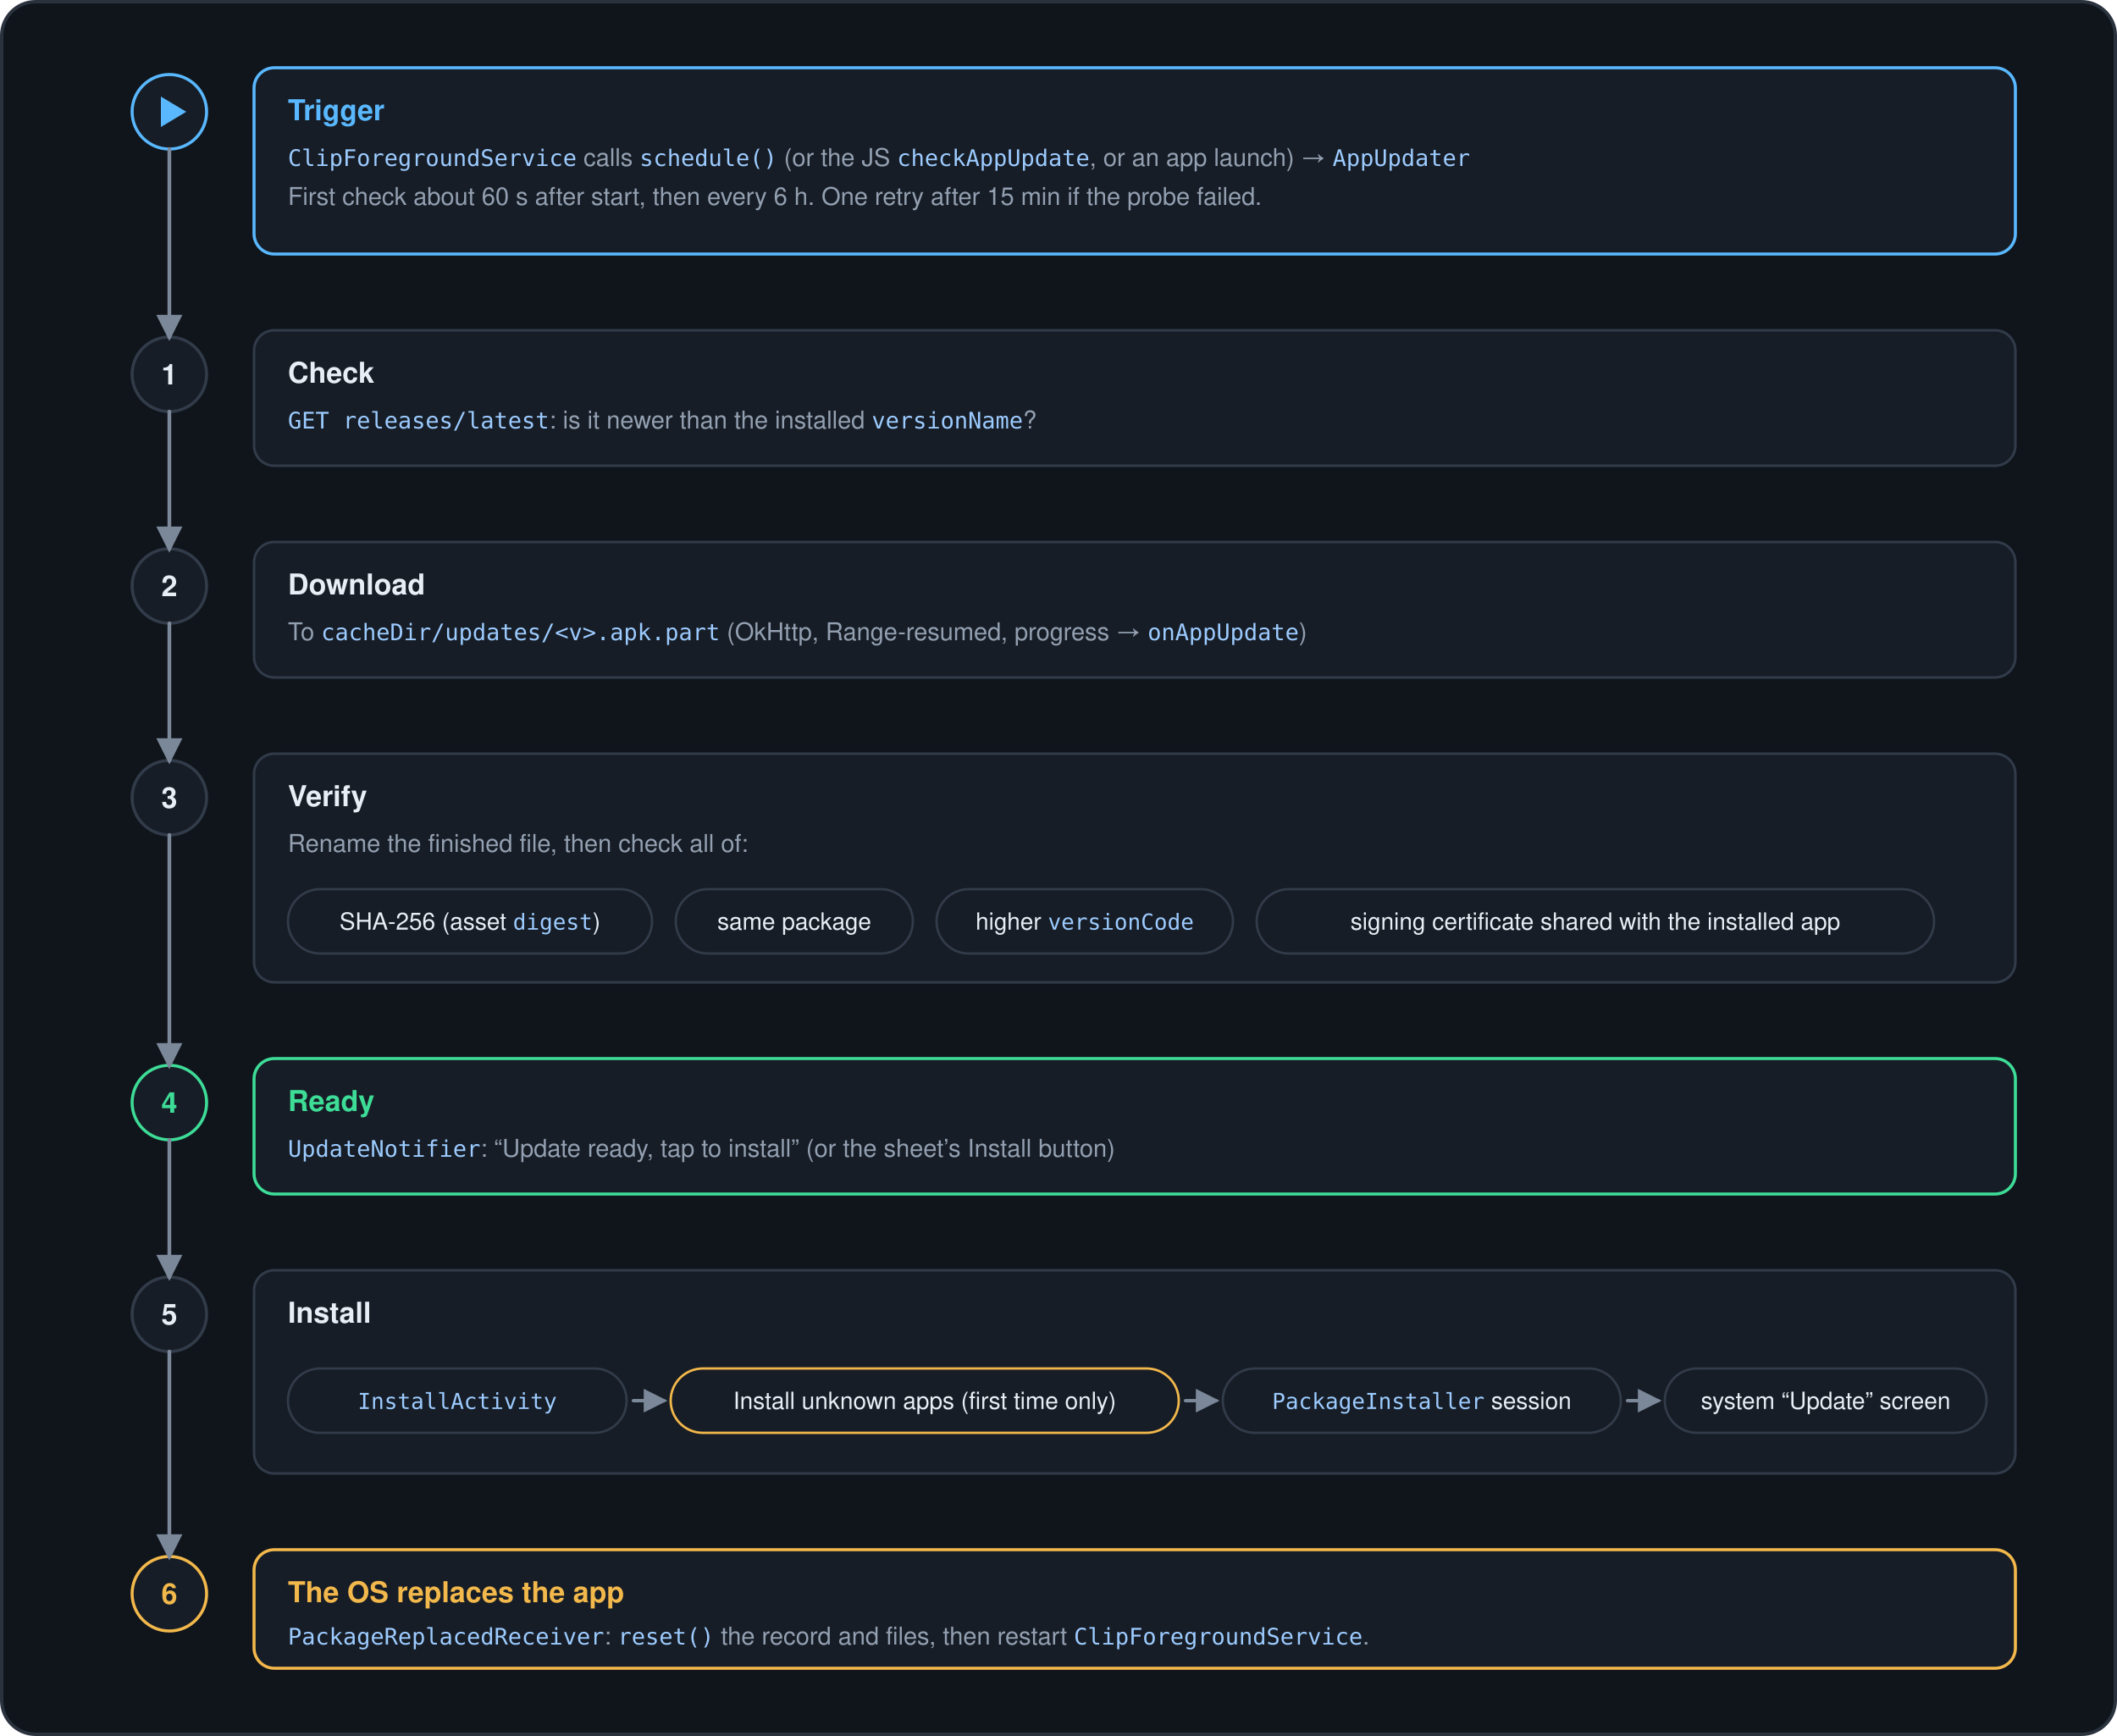
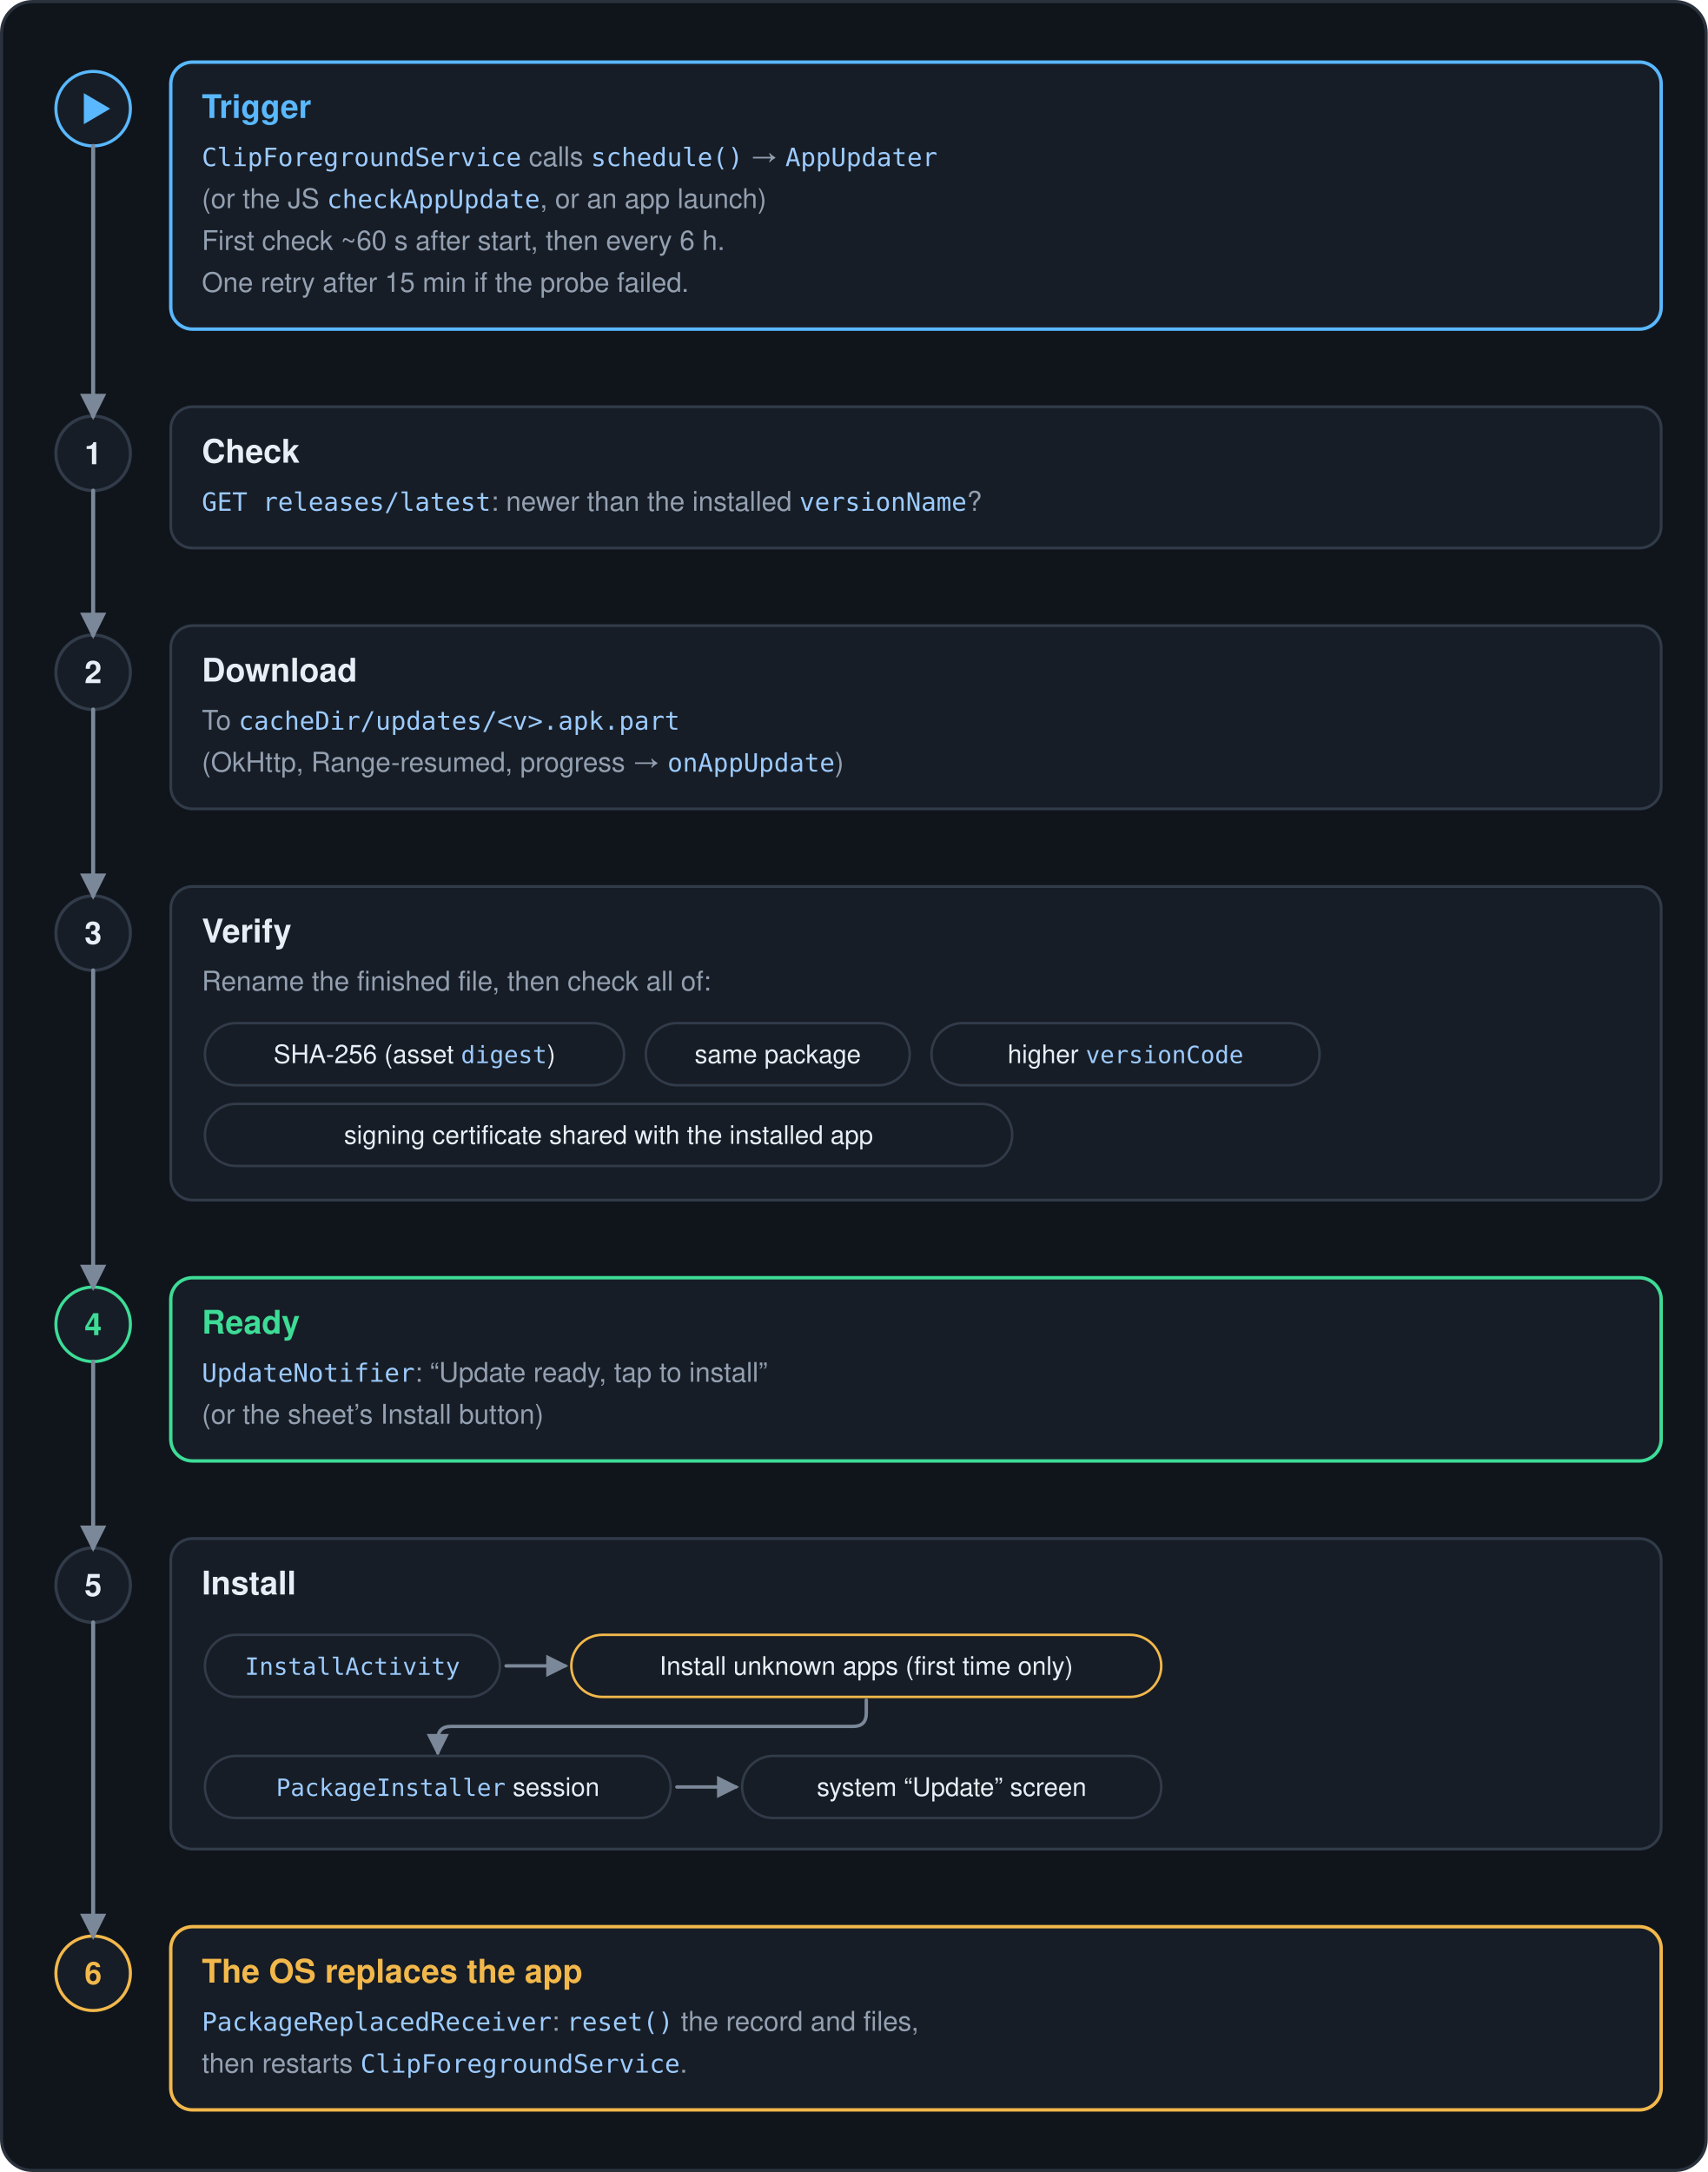
- <svg xmlns="http://www.w3.org/2000/svg" width="1250" height="1025" viewBox="0 0 1250 1025">
+ <svg xmlns="http://www.w3.org/2000/svg" width="1100" height="1399" viewBox="0 0 1100 1399">
  <defs>
-     <marker id="m0" viewBox="0 0 10 10" refX="8.5" refY="5" markerWidth="7" markerHeight="7" orient="auto-start-reverse">
+     <marker id="m0" viewBox="0 0 10 10" refX="8.5" refY="5" markerWidth="6.5" markerHeight="6.5" orient="auto-start-reverse">
      <path d="M0 0L10 5L0 10z" fill="#7B8899" />
    </marker>
  </defs>
-   <rect x="1" y="1" width="1248" height="1023" rx="20" fill="#10151C" stroke="#2A323D" stroke-width="2" />
-   <circle cx="100" cy="66" r="22" fill="#171D26" stroke="#59B8FF" stroke-width="1.8" />
-   <path d="M95 57 L110 66 L95 75 Z" fill="#59B8FF" />
-   <circle cx="100" cy="221" r="22" fill="#171D26" stroke="#313B49" stroke-width="1.8" />
-   <text x="100" y="227" font-family="-apple-system, 'SF Pro Text', 'Helvetica Neue', Helvetica, Arial, sans-serif" font-size="17" font-weight="700" fill="#E8EEF5" text-anchor="middle">1</text>
-   <circle cx="100" cy="346" r="22" fill="#171D26" stroke="#313B49" stroke-width="1.8" />
-   <text x="100" y="352" font-family="-apple-system, 'SF Pro Text', 'Helvetica Neue', Helvetica, Arial, sans-serif" font-size="17" font-weight="700" fill="#E8EEF5" text-anchor="middle">2</text>
-   <circle cx="100" cy="471" r="22" fill="#171D26" stroke="#313B49" stroke-width="1.8" />
-   <text x="100" y="477" font-family="-apple-system, 'SF Pro Text', 'Helvetica Neue', Helvetica, Arial, sans-serif" font-size="17" font-weight="700" fill="#E8EEF5" text-anchor="middle">3</text>
-   <circle cx="100" cy="651" r="22" fill="#171D26" stroke="#3DDC97" stroke-width="1.8" />
-   <text x="100" y="657" font-family="-apple-system, 'SF Pro Text', 'Helvetica Neue', Helvetica, Arial, sans-serif" font-size="17" font-weight="700" fill="#3DDC97" text-anchor="middle">4</text>
-   <circle cx="100" cy="776" r="22" fill="#171D26" stroke="#313B49" stroke-width="1.8" />
-   <text x="100" y="782" font-family="-apple-system, 'SF Pro Text', 'Helvetica Neue', Helvetica, Arial, sans-serif" font-size="17" font-weight="700" fill="#E8EEF5" text-anchor="middle">5</text>
-   <circle cx="100" cy="941" r="22" fill="#171D26" stroke="#F2B84B" stroke-width="1.8" />
-   <text x="100" y="947" font-family="-apple-system, 'SF Pro Text', 'Helvetica Neue', Helvetica, Arial, sans-serif" font-size="17" font-weight="700" fill="#F2B84B" text-anchor="middle">6</text>
-   <path d="M100 88 L100 199" fill="none" stroke="#7B8899" stroke-width="2.2" stroke-linecap="round" marker-end="url(#m0)" />
-   <path d="M100 243 L100 324" fill="none" stroke="#7B8899" stroke-width="2.2" stroke-linecap="round" marker-end="url(#m0)" />
-   <path d="M100 368 L100 449" fill="none" stroke="#7B8899" stroke-width="2.2" stroke-linecap="round" marker-end="url(#m0)" />
-   <path d="M100 493 L100 629" fill="none" stroke="#7B8899" stroke-width="2.2" stroke-linecap="round" marker-end="url(#m0)" />
-   <path d="M100 673 L100 754" fill="none" stroke="#7B8899" stroke-width="2.2" stroke-linecap="round" marker-end="url(#m0)" />
-   <path d="M100 798 L100 919" fill="none" stroke="#7B8899" stroke-width="2.2" stroke-linecap="round" marker-end="url(#m0)" />
-   <rect x="150" y="40" width="1040" height="110" rx="12" fill="#171D26" stroke="#59B8FF" stroke-width="1.8" />
-   <text x="170" y="71" font-family="-apple-system, 'SF Pro Text', 'Helvetica Neue', Helvetica, Arial, sans-serif" font-size="17" font-weight="650" fill="#59B8FF" text-anchor="start">Trigger</text>
-   <text x="170" y="98" font-family="-apple-system, 'SF Pro Text', 'Helvetica Neue', Helvetica, Arial, sans-serif" font-size="14.5" font-weight="400" fill="#93A0B1" text-anchor="start">
-     <tspan font-family="ui-monospace, 'SF Mono', Menlo, Consolas, monospace" font-size="0.93em" fill="#9CCBFF">ClipForegroundService</tspan> calls <tspan font-family="ui-monospace, 'SF Mono', Menlo, Consolas, monospace" font-size="0.93em" fill="#9CCBFF">schedule()</tspan> (or the JS <tspan font-family="ui-monospace, 'SF Mono', Menlo, Consolas, monospace" font-size="0.93em" fill="#9CCBFF">checkAppUpdate</tspan>, or an app launch) → <tspan font-family="ui-monospace, 'SF Mono', Menlo, Consolas, monospace" font-size="0.93em" fill="#9CCBFF">AppUpdater</tspan>
+   <rect x="1" y="1" width="1098" height="1397" rx="20" fill="#10151C" stroke="#2A323D" stroke-width="2" />
+   <circle cx="60" cy="70" r="24" fill="#171D26" stroke="#59B8FF" stroke-width="2" />
+   <path d="M54 60 L71 70 L54 80 Z" fill="#59B8FF" />
+   <circle cx="60" cy="292" r="24" fill="#171D26" stroke="#313B49" stroke-width="2" />
+   <text x="60" y="299" font-family="-apple-system, 'SF Pro Text', 'Helvetica Neue', Helvetica, Arial, sans-serif" font-size="20" font-weight="700" fill="#E8EEF5" text-anchor="middle">1</text>
+   <circle cx="60" cy="433" r="24" fill="#171D26" stroke="#313B49" stroke-width="2" />
+   <text x="60" y="440" font-family="-apple-system, 'SF Pro Text', 'Helvetica Neue', Helvetica, Arial, sans-serif" font-size="20" font-weight="700" fill="#E8EEF5" text-anchor="middle">2</text>
+   <circle cx="60" cy="601" r="24" fill="#171D26" stroke="#313B49" stroke-width="2" />
+   <text x="60" y="608" font-family="-apple-system, 'SF Pro Text', 'Helvetica Neue', Helvetica, Arial, sans-serif" font-size="20" font-weight="700" fill="#E8EEF5" text-anchor="middle">3</text>
+   <circle cx="60" cy="853" r="24" fill="#171D26" stroke="#3DDC97" stroke-width="2" />
+   <text x="60" y="860" font-family="-apple-system, 'SF Pro Text', 'Helvetica Neue', Helvetica, Arial, sans-serif" font-size="20" font-weight="700" fill="#3DDC97" text-anchor="middle">4</text>
+   <circle cx="60" cy="1021" r="24" fill="#171D26" stroke="#313B49" stroke-width="2" />
+   <text x="60" y="1028" font-family="-apple-system, 'SF Pro Text', 'Helvetica Neue', Helvetica, Arial, sans-serif" font-size="20" font-weight="700" fill="#E8EEF5" text-anchor="middle">5</text>
+   <circle cx="60" cy="1271" r="24" fill="#171D26" stroke="#F2B84B" stroke-width="2" />
+   <text x="60" y="1278" font-family="-apple-system, 'SF Pro Text', 'Helvetica Neue', Helvetica, Arial, sans-serif" font-size="20" font-weight="700" fill="#F2B84B" text-anchor="middle">6</text>
+   <path d="M60 94 L60 268" fill="none" stroke="#7B8899" stroke-width="2.6" stroke-linecap="round" marker-end="url(#m0)" />
+   <path d="M60 316 L60 409" fill="none" stroke="#7B8899" stroke-width="2.6" stroke-linecap="round" marker-end="url(#m0)" />
+   <path d="M60 457 L60 577" fill="none" stroke="#7B8899" stroke-width="2.6" stroke-linecap="round" marker-end="url(#m0)" />
+   <path d="M60 625 L60 829" fill="none" stroke="#7B8899" stroke-width="2.6" stroke-linecap="round" marker-end="url(#m0)" />
+   <path d="M60 877 L60 997" fill="none" stroke="#7B8899" stroke-width="2.6" stroke-linecap="round" marker-end="url(#m0)" />
+   <path d="M60 1045 L60 1247" fill="none" stroke="#7B8899" stroke-width="2.6" stroke-linecap="round" marker-end="url(#m0)" />
+   <rect x="110" y="40" width="960" height="172" rx="14" fill="#171D26" stroke="#59B8FF" stroke-width="2.2" />
+   <text x="130" y="76" font-family="-apple-system, 'SF Pro Text', 'Helvetica Neue', Helvetica, Arial, sans-serif" font-size="21" font-weight="650" fill="#59B8FF" text-anchor="start">Trigger</text>
+   <text x="130" y="107" font-family="-apple-system, 'SF Pro Text', 'Helvetica Neue', Helvetica, Arial, sans-serif" font-size="17.5" font-weight="400" fill="#93A0B1" text-anchor="start">
+     <tspan font-family="ui-monospace, 'SF Mono', Menlo, Consolas, monospace" font-size="0.93em" fill="#9CCBFF">ClipForegroundService</tspan> calls <tspan font-family="ui-monospace, 'SF Mono', Menlo, Consolas, monospace" font-size="0.93em" fill="#9CCBFF">schedule()</tspan> → <tspan font-family="ui-monospace, 'SF Mono', Menlo, Consolas, monospace" font-size="0.93em" fill="#9CCBFF">AppUpdater</tspan>
  </text>
-   <text x="170" y="121" font-family="-apple-system, 'SF Pro Text', 'Helvetica Neue', Helvetica, Arial, sans-serif" font-size="14.5" font-weight="400" fill="#93A0B1" text-anchor="start">First check about 60 s after start, then every 6 h. One retry after 15 min if the probe failed.</text>
-   <rect x="150" y="195" width="1040" height="80" rx="12" fill="#171D26" stroke="#313B49" stroke-width="1.5" />
-   <text x="170" y="226" font-family="-apple-system, 'SF Pro Text', 'Helvetica Neue', Helvetica, Arial, sans-serif" font-size="17" font-weight="650" fill="#E8EEF5" text-anchor="start">Check</text>
-   <text x="170" y="253" font-family="-apple-system, 'SF Pro Text', 'Helvetica Neue', Helvetica, Arial, sans-serif" font-size="14.5" font-weight="400" fill="#93A0B1" text-anchor="start">
-     <tspan font-family="ui-monospace, 'SF Mono', Menlo, Consolas, monospace" font-size="0.93em" fill="#9CCBFF">GET releases/latest</tspan>: is it newer than the installed <tspan font-family="ui-monospace, 'SF Mono', Menlo, Consolas, monospace" font-size="0.93em" fill="#9CCBFF">versionName</tspan>?</text>
-   <rect x="150" y="320" width="1040" height="80" rx="12" fill="#171D26" stroke="#313B49" stroke-width="1.5" />
-   <text x="170" y="351" font-family="-apple-system, 'SF Pro Text', 'Helvetica Neue', Helvetica, Arial, sans-serif" font-size="17" font-weight="650" fill="#E8EEF5" text-anchor="start">Download</text>
-   <text x="170" y="378" font-family="-apple-system, 'SF Pro Text', 'Helvetica Neue', Helvetica, Arial, sans-serif" font-size="14.5" font-weight="400" fill="#93A0B1" text-anchor="start">To <tspan font-family="ui-monospace, 'SF Mono', Menlo, Consolas, monospace" font-size="0.93em" fill="#9CCBFF">cacheDir/updates/&lt;v&gt;.apk.part</tspan> (OkHttp, Range-resumed, progress → <tspan font-family="ui-monospace, 'SF Mono', Menlo, Consolas, monospace" font-size="0.93em" fill="#9CCBFF">onAppUpdate</tspan>)</text>
-   <rect x="150" y="445" width="1040" height="135" rx="12" fill="#171D26" stroke="#313B49" stroke-width="1.5" />
-   <text x="170" y="476" font-family="-apple-system, 'SF Pro Text', 'Helvetica Neue', Helvetica, Arial, sans-serif" font-size="17" font-weight="650" fill="#E8EEF5" text-anchor="start">Verify</text>
-   <text x="170" y="503" font-family="-apple-system, 'SF Pro Text', 'Helvetica Neue', Helvetica, Arial, sans-serif" font-size="14.5" font-weight="400" fill="#93A0B1" text-anchor="start">Rename the finished file, then check all of:</text>
-   <rect x="170" y="525" width="215" height="38" rx="19" fill="#171D26" stroke="#313B49" stroke-width="1.4" />
-   <text x="277.5" y="548.9" font-family="-apple-system, 'SF Pro Text', 'Helvetica Neue', Helvetica, Arial, sans-serif" font-size="14" font-weight="400" fill="#E8EEF5" text-anchor="middle">SHA-256 (asset <tspan font-family="ui-monospace, 'SF Mono', Menlo, Consolas, monospace" font-size="0.93em" fill="#9CCBFF">digest</tspan>)</text>
-   <rect x="399" y="525" width="140" height="38" rx="19" fill="#171D26" stroke="#313B49" stroke-width="1.4" />
-   <text x="469" y="548.9" font-family="-apple-system, 'SF Pro Text', 'Helvetica Neue', Helvetica, Arial, sans-serif" font-size="14" font-weight="400" fill="#E8EEF5" text-anchor="middle">same package</text>
-   <rect x="553" y="525" width="175" height="38" rx="19" fill="#171D26" stroke="#313B49" stroke-width="1.4" />
-   <text x="640.5" y="548.9" font-family="-apple-system, 'SF Pro Text', 'Helvetica Neue', Helvetica, Arial, sans-serif" font-size="14" font-weight="400" fill="#E8EEF5" text-anchor="middle">higher <tspan font-family="ui-monospace, 'SF Mono', Menlo, Consolas, monospace" font-size="0.93em" fill="#9CCBFF">versionCode</tspan>
+   <text x="130" y="134" font-family="-apple-system, 'SF Pro Text', 'Helvetica Neue', Helvetica, Arial, sans-serif" font-size="17.5" font-weight="400" fill="#93A0B1" text-anchor="start">(or the JS <tspan font-family="ui-monospace, 'SF Mono', Menlo, Consolas, monospace" font-size="0.93em" fill="#9CCBFF">checkAppUpdate</tspan>, or an app launch)</text>
+   <text x="130" y="161" font-family="-apple-system, 'SF Pro Text', 'Helvetica Neue', Helvetica, Arial, sans-serif" font-size="17.5" font-weight="400" fill="#93A0B1" text-anchor="start">First check ~60 s after start, then every 6 h.</text>
+   <text x="130" y="188" font-family="-apple-system, 'SF Pro Text', 'Helvetica Neue', Helvetica, Arial, sans-serif" font-size="17.5" font-weight="400" fill="#93A0B1" text-anchor="start">One retry after 15 min if the probe failed.</text>
+   <rect x="110" y="262" width="960" height="91" rx="14" fill="#171D26" stroke="#313B49" stroke-width="1.8" />
+   <text x="130" y="298" font-family="-apple-system, 'SF Pro Text', 'Helvetica Neue', Helvetica, Arial, sans-serif" font-size="21" font-weight="650" fill="#E8EEF5" text-anchor="start">Check</text>
+   <text x="130" y="329" font-family="-apple-system, 'SF Pro Text', 'Helvetica Neue', Helvetica, Arial, sans-serif" font-size="17.5" font-weight="400" fill="#93A0B1" text-anchor="start">
+     <tspan font-family="ui-monospace, 'SF Mono', Menlo, Consolas, monospace" font-size="0.93em" fill="#9CCBFF">GET releases/latest</tspan>: newer than the installed <tspan font-family="ui-monospace, 'SF Mono', Menlo, Consolas, monospace" font-size="0.93em" fill="#9CCBFF">versionName</tspan>?</text>
+   <rect x="110" y="403" width="960" height="118" rx="14" fill="#171D26" stroke="#313B49" stroke-width="1.8" />
+   <text x="130" y="439" font-family="-apple-system, 'SF Pro Text', 'Helvetica Neue', Helvetica, Arial, sans-serif" font-size="21" font-weight="650" fill="#E8EEF5" text-anchor="start">Download</text>
+   <text x="130" y="470" font-family="-apple-system, 'SF Pro Text', 'Helvetica Neue', Helvetica, Arial, sans-serif" font-size="17.5" font-weight="400" fill="#93A0B1" text-anchor="start">To <tspan font-family="ui-monospace, 'SF Mono', Menlo, Consolas, monospace" font-size="0.93em" fill="#9CCBFF">cacheDir/updates/&lt;v&gt;.apk.part</tspan>
  </text>
-   <rect x="742" y="525" width="400" height="38" rx="19" fill="#171D26" stroke="#313B49" stroke-width="1.4" />
-   <text x="942" y="548.9" font-family="-apple-system, 'SF Pro Text', 'Helvetica Neue', Helvetica, Arial, sans-serif" font-size="14" font-weight="400" fill="#E8EEF5" text-anchor="middle">signing certificate shared with the installed app</text>
-   <rect x="150" y="625" width="1040" height="80" rx="12" fill="#171D26" stroke="#3DDC97" stroke-width="1.8" />
-   <text x="170" y="656" font-family="-apple-system, 'SF Pro Text', 'Helvetica Neue', Helvetica, Arial, sans-serif" font-size="17" font-weight="650" fill="#3DDC97" text-anchor="start">Ready</text>
-   <text x="170" y="683" font-family="-apple-system, 'SF Pro Text', 'Helvetica Neue', Helvetica, Arial, sans-serif" font-size="14.5" font-weight="400" fill="#93A0B1" text-anchor="start">
-     <tspan font-family="ui-monospace, 'SF Mono', Menlo, Consolas, monospace" font-size="0.93em" fill="#9CCBFF">UpdateNotifier</tspan>: “Update ready, tap to install” (or the sheet’s Install button)</text>
-   <rect x="150" y="750" width="1040" height="120" rx="12" fill="#171D26" stroke="#313B49" stroke-width="1.5" />
-   <text x="170" y="781" font-family="-apple-system, 'SF Pro Text', 'Helvetica Neue', Helvetica, Arial, sans-serif" font-size="17" font-weight="650" fill="#E8EEF5" text-anchor="start">Install</text>
-   <rect x="170" y="808" width="200" height="38" rx="19" fill="#171D26" stroke="#313B49" stroke-width="1.4" />
-   <text x="270" y="831.9" font-family="-apple-system, 'SF Pro Text', 'Helvetica Neue', Helvetica, Arial, sans-serif" font-size="14" font-weight="400" fill="#E8EEF5" text-anchor="middle">
+   <text x="130" y="497" font-family="-apple-system, 'SF Pro Text', 'Helvetica Neue', Helvetica, Arial, sans-serif" font-size="17.5" font-weight="400" fill="#93A0B1" text-anchor="start">(OkHttp, Range-resumed, progress → <tspan font-family="ui-monospace, 'SF Mono', Menlo, Consolas, monospace" font-size="0.93em" fill="#9CCBFF">onAppUpdate</tspan>)</text>
+   <rect x="110" y="571" width="960" height="202" rx="14" fill="#171D26" stroke="#313B49" stroke-width="1.8" />
+   <text x="130" y="607" font-family="-apple-system, 'SF Pro Text', 'Helvetica Neue', Helvetica, Arial, sans-serif" font-size="21" font-weight="650" fill="#E8EEF5" text-anchor="start">Verify</text>
+   <text x="130" y="638" font-family="-apple-system, 'SF Pro Text', 'Helvetica Neue', Helvetica, Arial, sans-serif" font-size="17.5" font-weight="400" fill="#93A0B1" text-anchor="start">Rename the finished file, then check all of:</text>
+   <rect x="132" y="659" width="270" height="40" rx="20" fill="#171D26" stroke="#313B49" stroke-width="1.6" />
+   <text x="267" y="684.775" font-family="-apple-system, 'SF Pro Text', 'Helvetica Neue', Helvetica, Arial, sans-serif" font-size="16.5" font-weight="400" fill="#E8EEF5" text-anchor="middle">SHA-256 (asset <tspan font-family="ui-monospace, 'SF Mono', Menlo, Consolas, monospace" font-size="0.93em" fill="#9CCBFF">digest</tspan>)</text>
+   <rect x="416" y="659" width="170" height="40" rx="20" fill="#171D26" stroke="#313B49" stroke-width="1.6" />
+   <text x="501" y="684.775" font-family="-apple-system, 'SF Pro Text', 'Helvetica Neue', Helvetica, Arial, sans-serif" font-size="16.5" font-weight="400" fill="#E8EEF5" text-anchor="middle">same package</text>
+   <rect x="600" y="659" width="250" height="40" rx="20" fill="#171D26" stroke="#313B49" stroke-width="1.6" />
+   <text x="725" y="684.775" font-family="-apple-system, 'SF Pro Text', 'Helvetica Neue', Helvetica, Arial, sans-serif" font-size="16.5" font-weight="400" fill="#E8EEF5" text-anchor="middle">higher <tspan font-family="ui-monospace, 'SF Mono', Menlo, Consolas, monospace" font-size="0.93em" fill="#9CCBFF">versionCode</tspan>
+   </text>
+   <rect x="132" y="711" width="520" height="40" rx="20" fill="#171D26" stroke="#313B49" stroke-width="1.6" />
+   <text x="392" y="736.775" font-family="-apple-system, 'SF Pro Text', 'Helvetica Neue', Helvetica, Arial, sans-serif" font-size="16.5" font-weight="400" fill="#E8EEF5" text-anchor="middle">signing certificate shared with the installed app</text>
+   <rect x="110" y="823" width="960" height="118" rx="14" fill="#171D26" stroke="#3DDC97" stroke-width="2.2" />
+   <text x="130" y="859" font-family="-apple-system, 'SF Pro Text', 'Helvetica Neue', Helvetica, Arial, sans-serif" font-size="21" font-weight="650" fill="#3DDC97" text-anchor="start">Ready</text>
+   <text x="130" y="890" font-family="-apple-system, 'SF Pro Text', 'Helvetica Neue', Helvetica, Arial, sans-serif" font-size="17.5" font-weight="400" fill="#93A0B1" text-anchor="start">
+     <tspan font-family="ui-monospace, 'SF Mono', Menlo, Consolas, monospace" font-size="0.93em" fill="#9CCBFF">UpdateNotifier</tspan>: “Update ready, tap to install”</text>
+   <text x="130" y="917" font-family="-apple-system, 'SF Pro Text', 'Helvetica Neue', Helvetica, Arial, sans-serif" font-size="17.5" font-weight="400" fill="#93A0B1" text-anchor="start">(or the sheet’s Install button)</text>
+   <rect x="110" y="991" width="960" height="200" rx="14" fill="#171D26" stroke="#313B49" stroke-width="1.8" />
+   <text x="130" y="1027" font-family="-apple-system, 'SF Pro Text', 'Helvetica Neue', Helvetica, Arial, sans-serif" font-size="21" font-weight="650" fill="#E8EEF5" text-anchor="start">Install</text>
+   <rect x="132" y="1053" width="190" height="40" rx="20" fill="#171D26" stroke="#313B49" stroke-width="1.6" />
+   <text x="227" y="1078.775" font-family="-apple-system, 'SF Pro Text', 'Helvetica Neue', Helvetica, Arial, sans-serif" font-size="16.5" font-weight="400" fill="#E8EEF5" text-anchor="middle">
    <tspan font-family="ui-monospace, 'SF Mono', Menlo, Consolas, monospace" font-size="0.93em" fill="#9CCBFF">InstallActivity</tspan>
  </text>
-   <path d="M374 827 L392 827" fill="none" stroke="#7B8899" stroke-width="2" stroke-linecap="round" marker-end="url(#m0)" />
-   <rect x="396" y="808" width="300" height="38" rx="19" fill="#171D26" stroke="#F2B84B" stroke-width="1.4" />
-   <text x="546" y="831.9" font-family="-apple-system, 'SF Pro Text', 'Helvetica Neue', Helvetica, Arial, sans-serif" font-size="14" font-weight="400" fill="#E8EEF5" text-anchor="middle">Install unknown apps (first time only)</text>
-   <path d="M700 827 L718 827" fill="none" stroke="#7B8899" stroke-width="2" stroke-linecap="round" marker-end="url(#m0)" />
-   <rect x="722" y="808" width="235" height="38" rx="19" fill="#171D26" stroke="#313B49" stroke-width="1.4" />
-   <text x="839.5" y="831.9" font-family="-apple-system, 'SF Pro Text', 'Helvetica Neue', Helvetica, Arial, sans-serif" font-size="14" font-weight="400" fill="#E8EEF5" text-anchor="middle">
+   <path d="M326 1073 L364 1073" fill="none" stroke="#7B8899" stroke-width="2.2" stroke-linecap="round" marker-end="url(#m0)" />
+   <rect x="368" y="1053" width="380" height="40" rx="20" fill="#171D26" stroke="#F2B84B" stroke-width="1.6" />
+   <text x="558" y="1078.775" font-family="-apple-system, 'SF Pro Text', 'Helvetica Neue', Helvetica, Arial, sans-serif" font-size="16.5" font-weight="400" fill="#E8EEF5" text-anchor="middle">Install unknown apps (first time only)</text>
+   <path d="M558 1095 L558 1103.5 Q558 1112 549.5 1112 L290.5 1112 Q282 1112 282 1120.5 L282 1129" fill="none" stroke="#7B8899" stroke-width="2.2" stroke-linecap="round" marker-end="url(#m0)" />
+   <rect x="132" y="1131" width="300" height="40" rx="20" fill="#171D26" stroke="#313B49" stroke-width="1.6" />
+   <text x="282" y="1156.775" font-family="-apple-system, 'SF Pro Text', 'Helvetica Neue', Helvetica, Arial, sans-serif" font-size="16.5" font-weight="400" fill="#E8EEF5" text-anchor="middle">
    <tspan font-family="ui-monospace, 'SF Mono', Menlo, Consolas, monospace" font-size="0.93em" fill="#9CCBFF">PackageInstaller</tspan> session</text>
-   <path d="M961 827 L979 827" fill="none" stroke="#7B8899" stroke-width="2" stroke-linecap="round" marker-end="url(#m0)" />
-   <rect x="983" y="808" width="190" height="38" rx="19" fill="#171D26" stroke="#313B49" stroke-width="1.4" />
-   <text x="1078" y="831.9" font-family="-apple-system, 'SF Pro Text', 'Helvetica Neue', Helvetica, Arial, sans-serif" font-size="14" font-weight="400" fill="#E8EEF5" text-anchor="middle">system “Update” screen</text>
-   <rect x="150" y="915" width="1040" height="70" rx="12" fill="#171D26" stroke="#F2B84B" stroke-width="1.8" />
-   <text x="170" y="946" font-family="-apple-system, 'SF Pro Text', 'Helvetica Neue', Helvetica, Arial, sans-serif" font-size="17" font-weight="650" fill="#F2B84B" text-anchor="start">The OS replaces the app</text>
-   <text x="170" y="971" font-family="-apple-system, 'SF Pro Text', 'Helvetica Neue', Helvetica, Arial, sans-serif" font-size="14.5" font-weight="400" fill="#93A0B1" text-anchor="start">
-     <tspan font-family="ui-monospace, 'SF Mono', Menlo, Consolas, monospace" font-size="0.93em" fill="#9CCBFF">PackageReplacedReceiver</tspan>: <tspan font-family="ui-monospace, 'SF Mono', Menlo, Consolas, monospace" font-size="0.93em" fill="#9CCBFF">reset()</tspan> the record and files, then restart <tspan font-family="ui-monospace, 'SF Mono', Menlo, Consolas, monospace" font-size="0.93em" fill="#9CCBFF">ClipForegroundService</tspan>.</text>
+   <path d="M436 1151 L474 1151" fill="none" stroke="#7B8899" stroke-width="2.2" stroke-linecap="round" marker-end="url(#m0)" />
+   <rect x="478" y="1131" width="270" height="40" rx="20" fill="#171D26" stroke="#313B49" stroke-width="1.6" />
+   <text x="613" y="1156.775" font-family="-apple-system, 'SF Pro Text', 'Helvetica Neue', Helvetica, Arial, sans-serif" font-size="16.5" font-weight="400" fill="#E8EEF5" text-anchor="middle">system “Update” screen</text>
+   <rect x="110" y="1241" width="960" height="118" rx="14" fill="#171D26" stroke="#F2B84B" stroke-width="2.2" />
+   <text x="130" y="1277" font-family="-apple-system, 'SF Pro Text', 'Helvetica Neue', Helvetica, Arial, sans-serif" font-size="21" font-weight="650" fill="#F2B84B" text-anchor="start">The OS replaces the app</text>
+   <text x="130" y="1308" font-family="-apple-system, 'SF Pro Text', 'Helvetica Neue', Helvetica, Arial, sans-serif" font-size="17.5" font-weight="400" fill="#93A0B1" text-anchor="start">
+     <tspan font-family="ui-monospace, 'SF Mono', Menlo, Consolas, monospace" font-size="0.93em" fill="#9CCBFF">PackageReplacedReceiver</tspan>: <tspan font-family="ui-monospace, 'SF Mono', Menlo, Consolas, monospace" font-size="0.93em" fill="#9CCBFF">reset()</tspan> the record and files,</text>
+   <text x="130" y="1335" font-family="-apple-system, 'SF Pro Text', 'Helvetica Neue', Helvetica, Arial, sans-serif" font-size="17.5" font-weight="400" fill="#93A0B1" text-anchor="start">then restarts <tspan font-family="ui-monospace, 'SF Mono', Menlo, Consolas, monospace" font-size="0.93em" fill="#9CCBFF">ClipForegroundService</tspan>.</text>
</svg>
